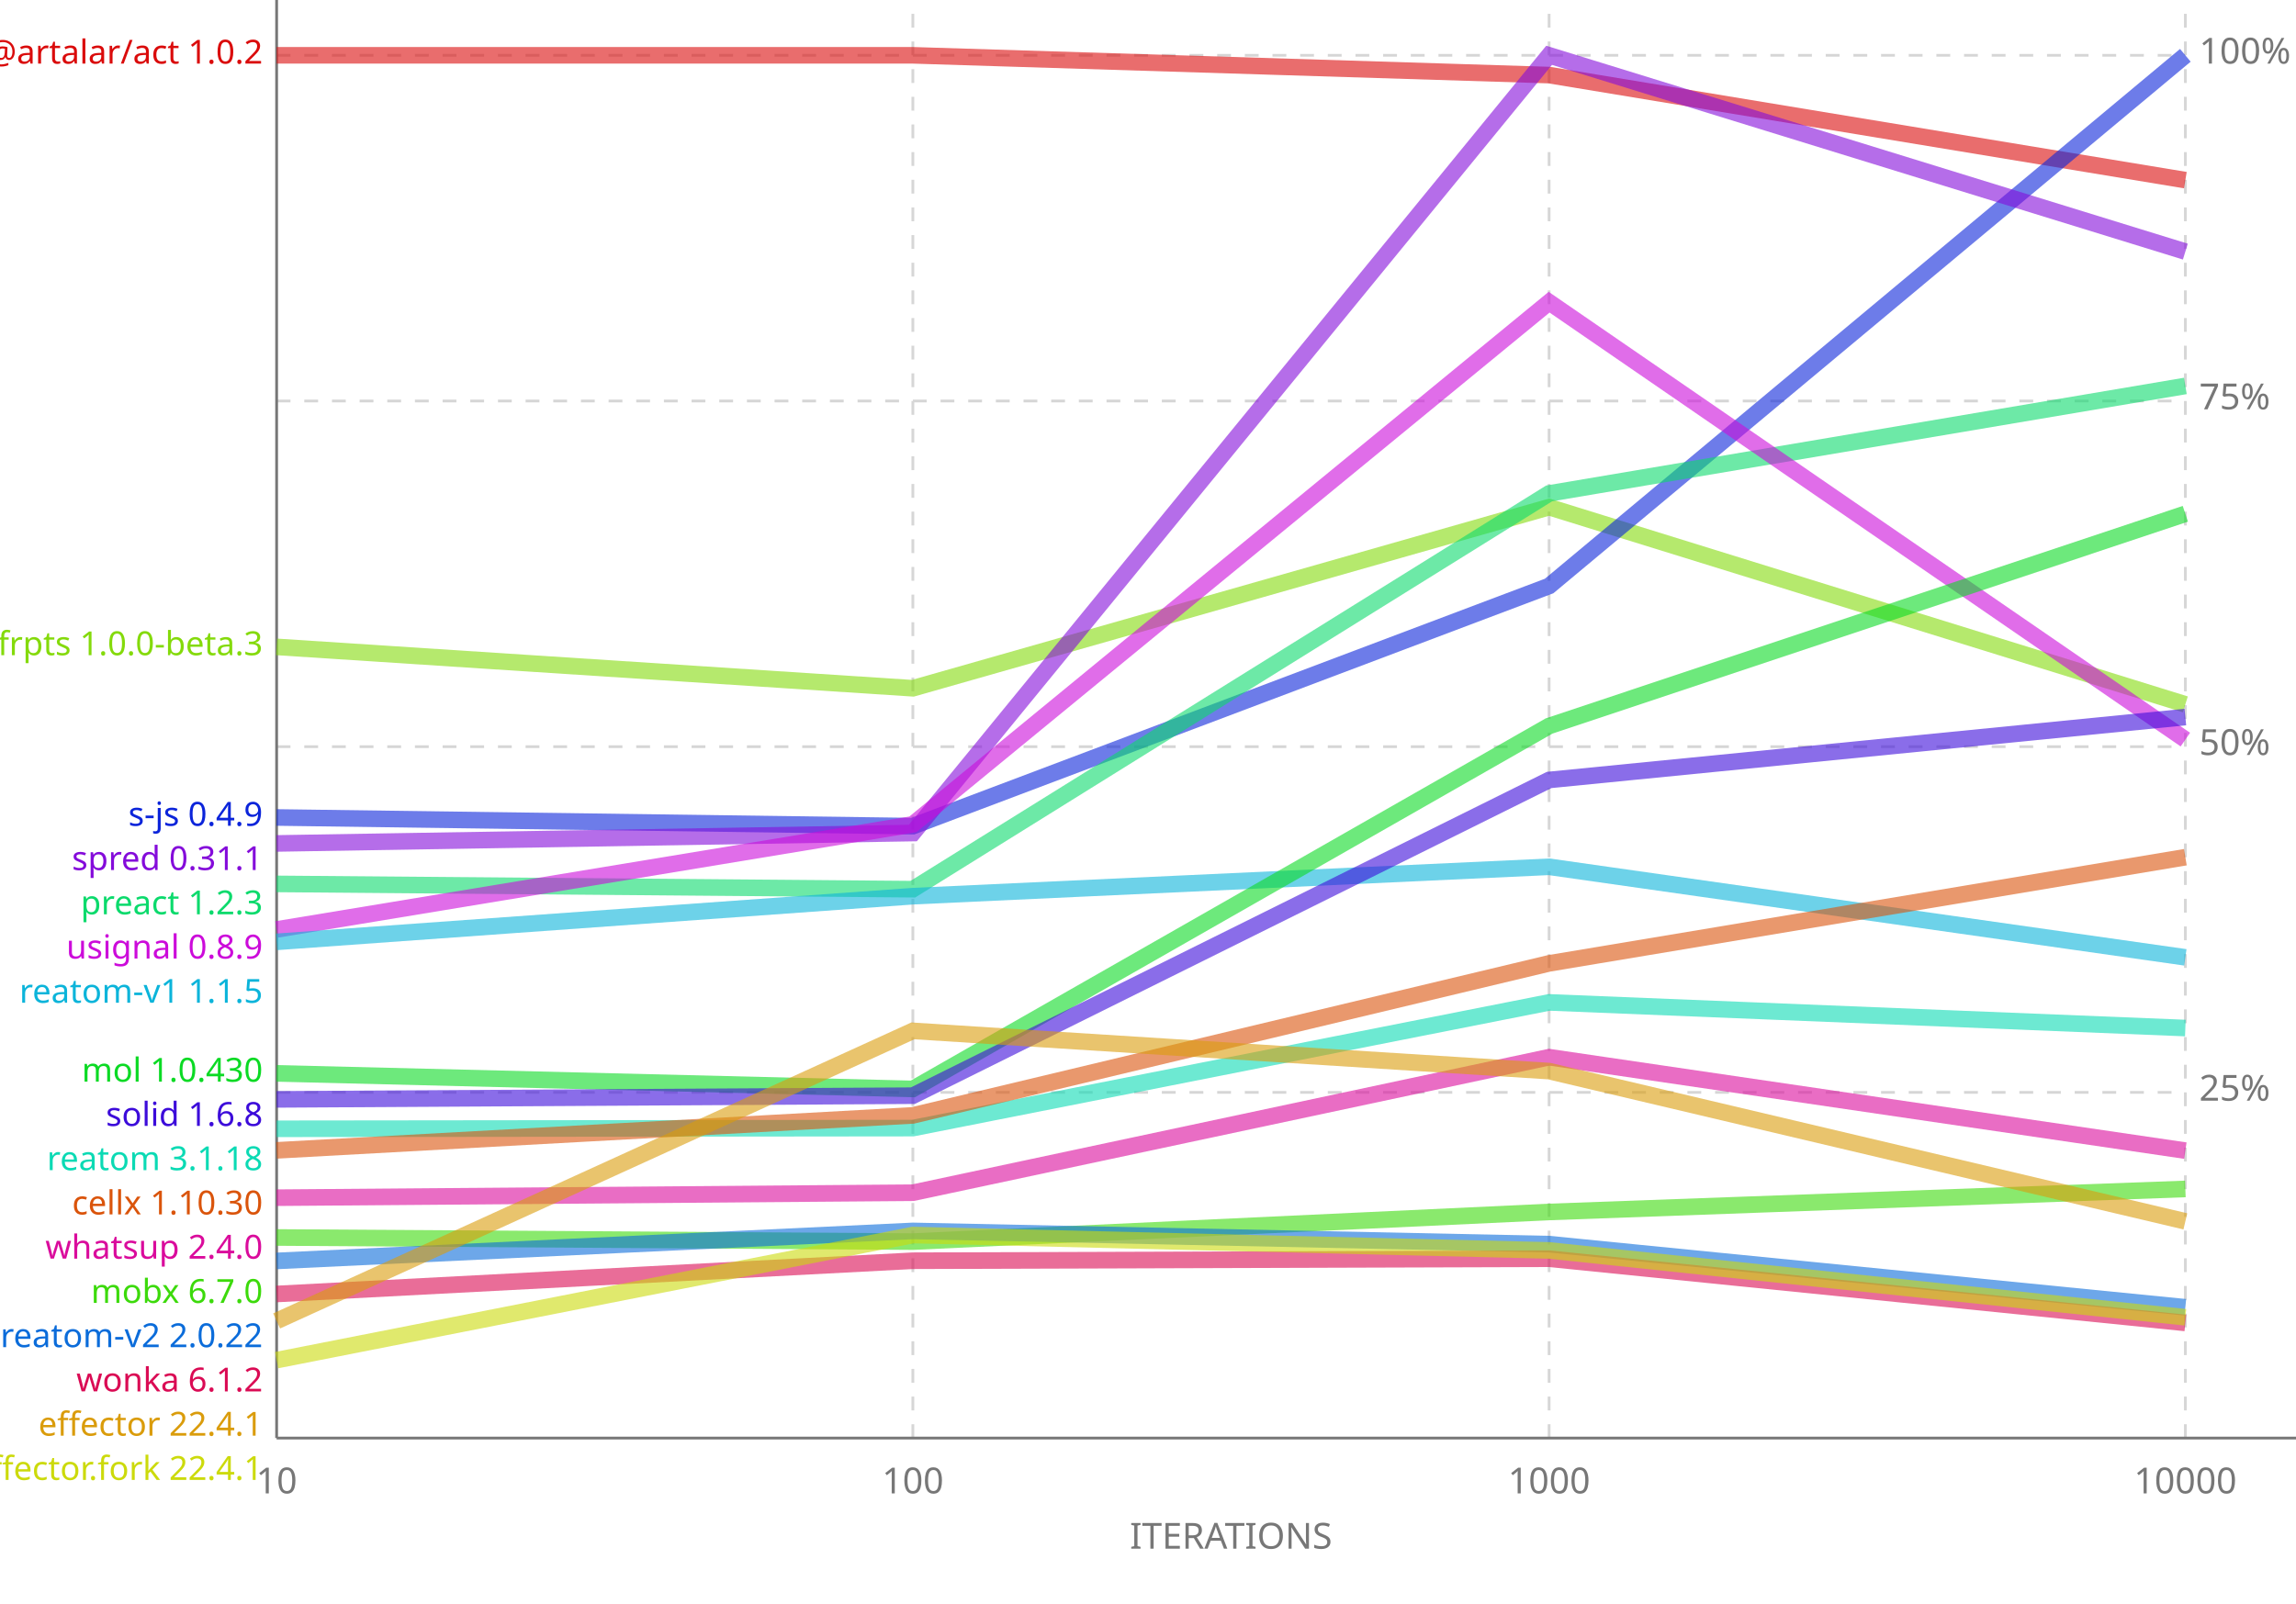
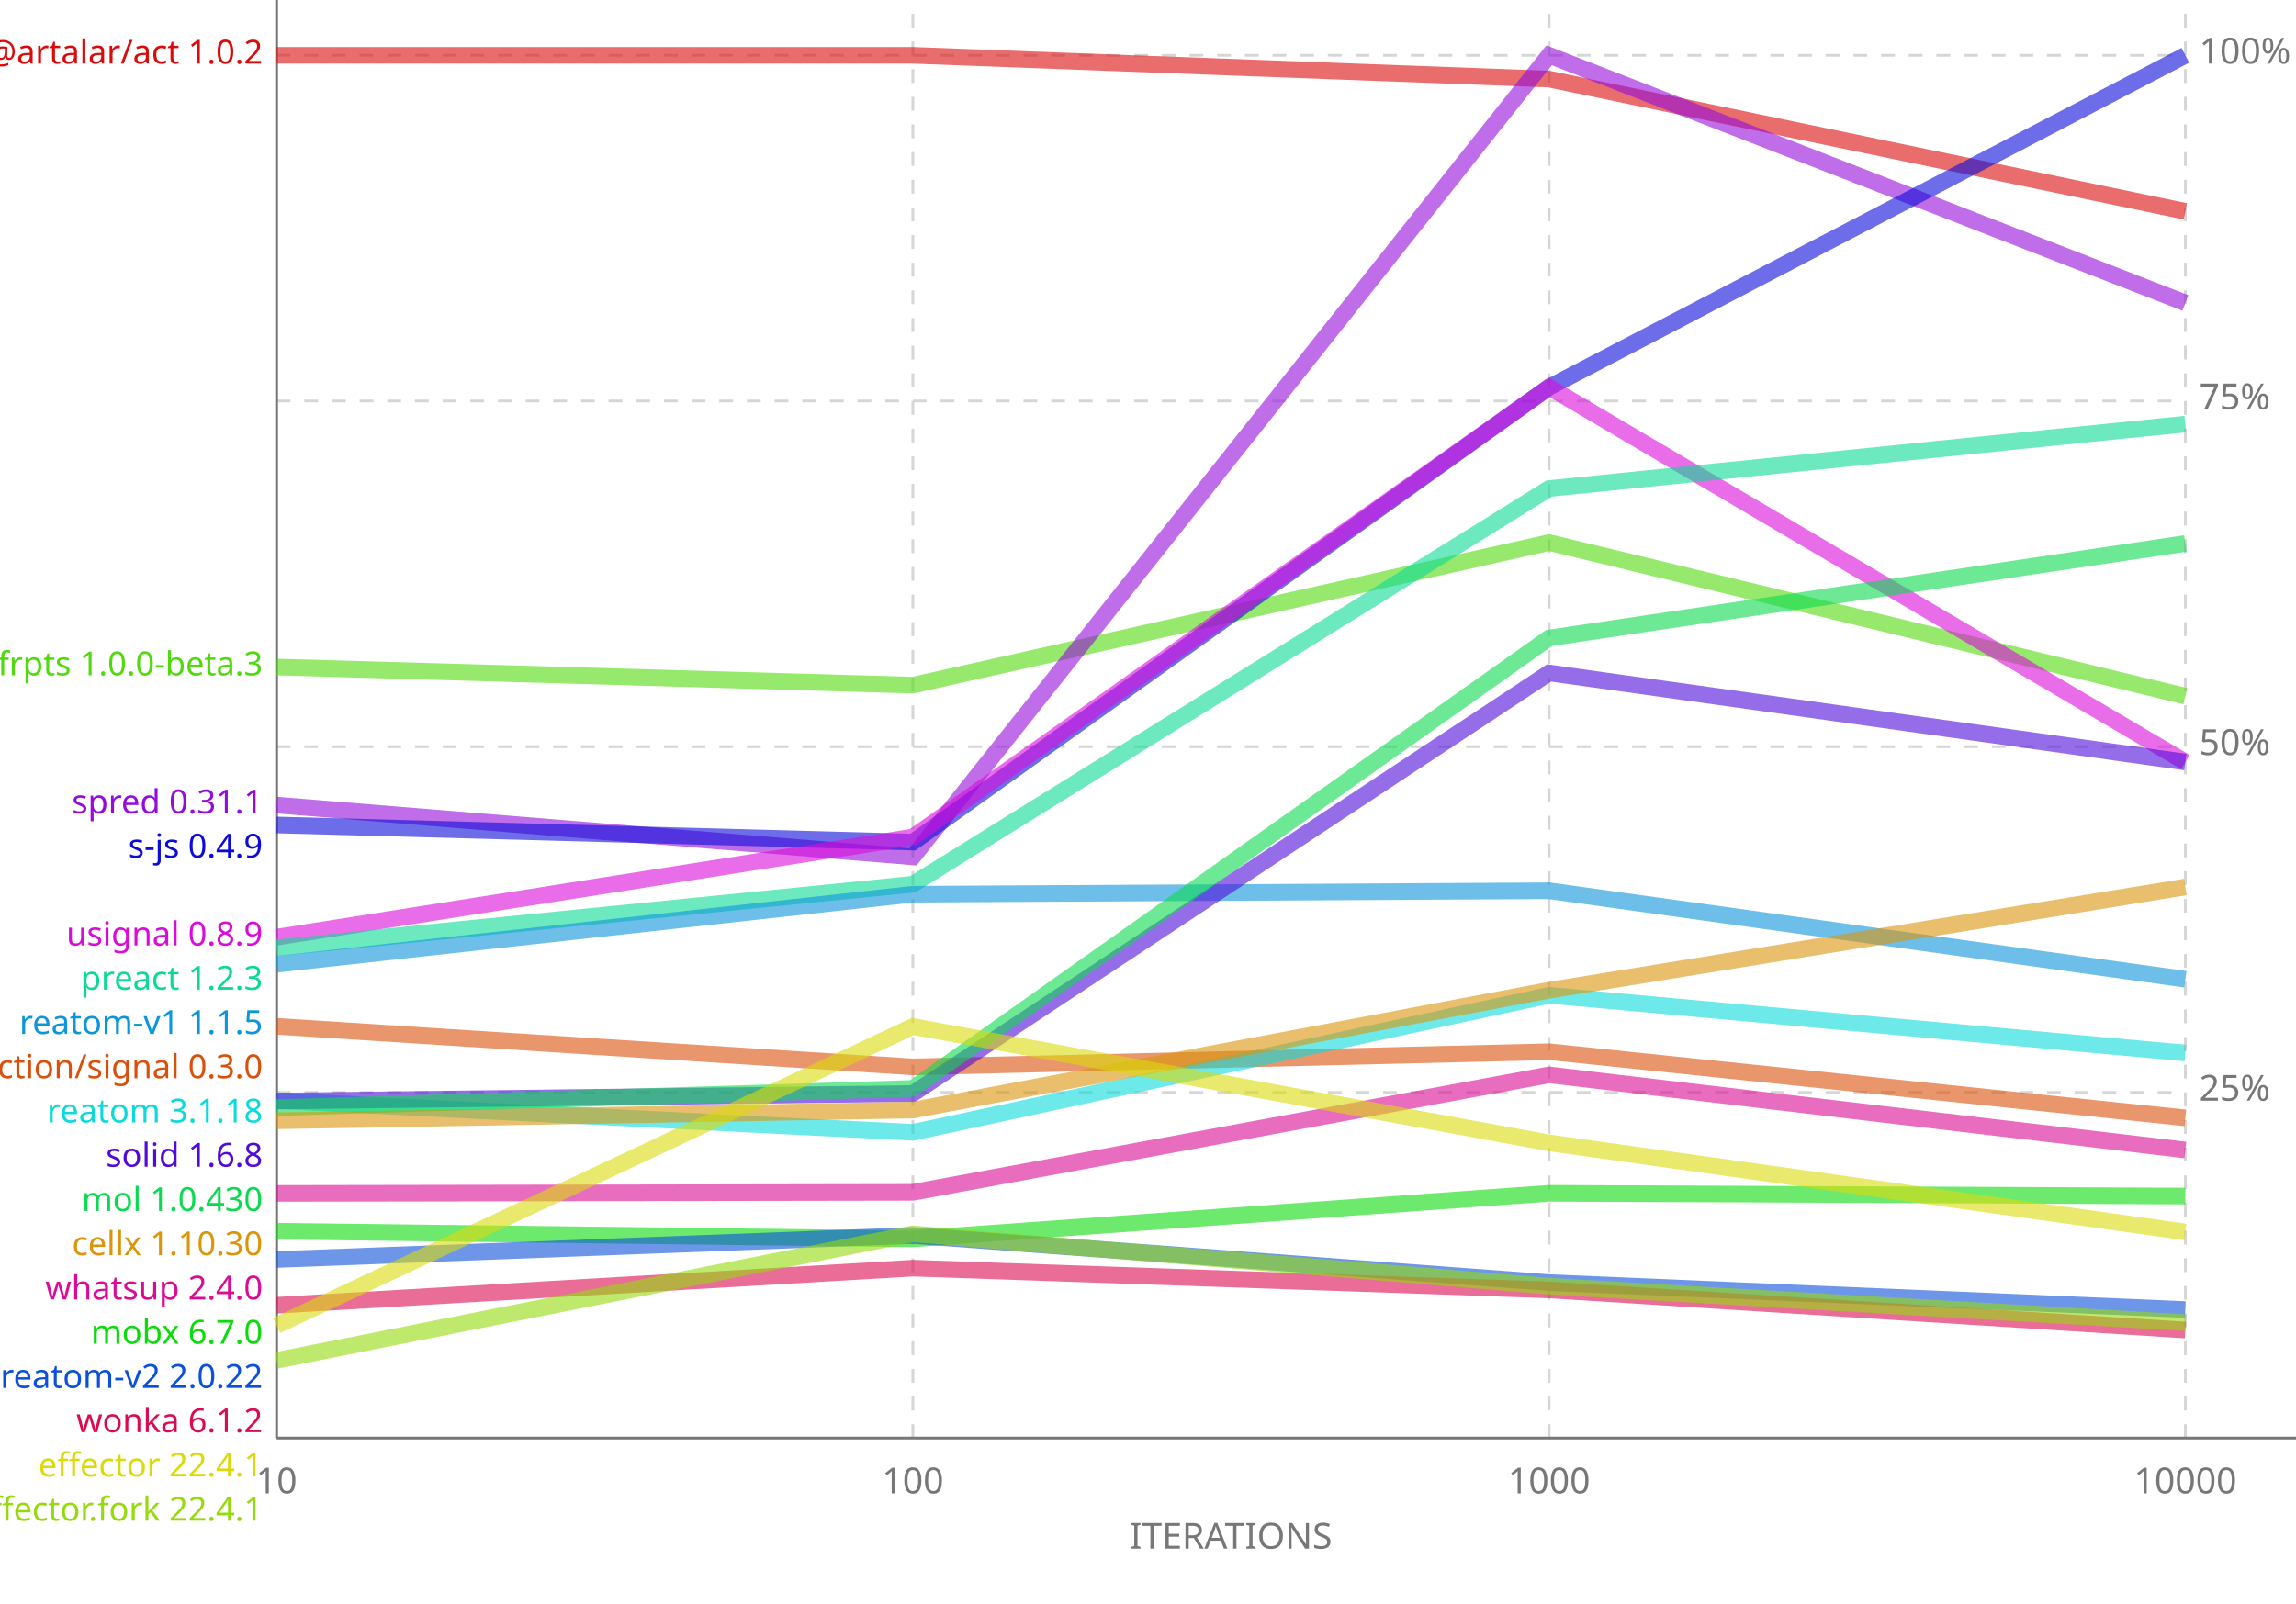
<svg xmlns="http://www.w3.org/2000/svg" id="bench-chart" viewBox="0 0 830 580">
  <style>
    #bench-chart .grid {
      stroke: #777777;
      stroke-width: 1;
    }

    #bench-chart .dashed {
      stroke: #777777;
      opacity: 0.3;
      stroke-width: 1;
      stroke-dasharray: 5, 5;
    }

    #bench-chart .labels {
      fill: #777777;
      font-size: 13px;
      font-family: sans-serif;
    }

    #bench-chart .x-labels {
      text-anchor: middle;
    }

    #bench-chart .y-labels {
      text-anchor: start;
    }

    #bench-chart .lib-label {
      font-size: 12px;
      font-family: sans-serif;
      text-anchor: end;
    }

    #bench-chart .line-med {
      stroke-width: 6;
      opacity: 0.6;
    }
  </style>
  <g class="grid">
    <line x1="100" y1="520" x2="830" y2="520" />
    <line x1="100" y1="520" x2="100" y2="0" />
  </g>
  <g class="dashed">
    <line x1="330" y1="520" x2="330" y2="0" />
    <line x1="560" y1="520" x2="560" y2="0" />
    <line x1="790" y1="520" x2="790" y2="0" />
    <line x1="100" y1="20" x2="790" y2="20" />
    <line x1="100" y1="145" x2="790" y2="145" />
    <line x1="100" y1="270" x2="790" y2="270" />
    <line x1="100" y1="395" x2="790" y2="395" />
  </g>
  <g class="labels x-labels">
    <text x="100" y="540">10</text>
    <text x="330" y="540">100</text>
    <text x="560" y="540">1000</text>
    <text x="790" y="540">10000</text>
    <text x="445" y="560">ITERATIONS</text>
  </g>
  <g class="labels y-labels">
    <text x="795" y="23">100%</text>
    <text x="795" y="148">75%</text>
    <text x="795" y="273">50%</text>
    <text x="795" y="398">25%</text>
  </g>
  <g>
    <text class="lib-label" x="95" y="23" fill="hsl(0, 90%, 45%)">@artalar/act 1.0.2</text>
-     <polyline class="line-med" fill="none" stroke="hsl(0, 90%, 45%)" points="100,20 330,20 560,27.152 790,65.136" />
+     <polyline class="line-med" fill="none" stroke="hsl(0, 90%, 45%)" points="100,20 330,20 560,28.608 790,76.42" />
  </g>
  <g>
-     <text class="lib-label" x="95" y="236.908" fill="hsl(85, 90%, 45%)">frpts 1.0.0-beta.3</text>
-     <polyline class="line-med" fill="none" stroke="hsl(85, 90%, 45%)" points="100,233.908 330,248.876 560,183.382 790,254.691" />
+     <text class="lib-label" x="95" y="244.199" fill="hsl(100, 90%, 45%)">frpts 1.0.0-beta.3</text>
+     <polyline class="line-med" fill="none" stroke="hsl(100, 90%, 45%)" points="100,241.199 330,247.752 560,196.191 790,251.732" />
  </g>
  <g>
-     <text class="lib-label" x="95" y="298.598" fill="hsl(233, 90%, 45%)">s-js 0.4.9</text>
-     <polyline class="line-med" fill="none" stroke="hsl(233, 90%, 45%)" points="100,295.598 330,298.725 560,211.901 790,20" />
+     <text class="lib-label" x="95" y="294.121" fill="hsl(280, 90%, 45%)">spred 0.31.1</text>
+     <polyline class="line-med" fill="none" stroke="hsl(280, 90%, 45%)" points="100,291.121 330,309.845 560,20 790,109.542" />
  </g>
  <g>
-     <text class="lib-label" x="95" y="314.598" fill="hsl(275, 90%, 45%)">spred 0.31.1</text>
-     <polyline class="line-med" fill="none" stroke="hsl(275, 90%, 45%)" points="100,304.988 330,301.229 560,20 790,90.979" />
+     <text class="lib-label" x="95" y="310.121" fill="hsl(240, 90%, 45%)">s-js 0.4.9</text>
+     <polyline class="line-med" fill="none" stroke="hsl(240, 90%, 45%)" points="100,298.306 330,304.503 560,140.012 790,20" />
  </g>
  <g>
-     <text class="lib-label" x="95" y="330.598" fill="hsl(148, 90%, 45%)">preact 1.2.3</text>
-     <polyline class="line-med" fill="none" stroke="hsl(148, 90%, 45%)" points="100,319.616 330,321.529 560,178.424 790,139.552" />
+     <text class="lib-label" x="95" y="341.883" fill="hsl(300, 90%, 45%)">usignal 0.8.9</text>
+     <polyline class="line-med" fill="none" stroke="hsl(300, 90%, 45%)" points="100,338.883 330,302.681 560,140.012 790,275.563" />
  </g>
  <g>
-     <text class="lib-label" x="95" y="346.598" fill="hsl(296, 90%, 45%)">usignal 0.8.9</text>
-     <polyline class="line-med" fill="none" stroke="hsl(296, 90%, 45%)" points="100,336.086 330,298.083 560,109.271 790,267.438" />
+     <text class="lib-label" x="95" y="357.883" fill="hsl(160, 90%, 45%)">preact 1.2.3</text>
+     <polyline class="line-med" fill="none" stroke="hsl(160, 90%, 45%)" points="100,342.725 330,319.736 560,176.659 790,153.345" />
  </g>
  <g>
-     <text class="lib-label" x="95" y="362.598" fill="hsl(191, 90%, 45%)">reatom-v1 1.1.5</text>
-     <polyline class="line-med" fill="none" stroke="hsl(191, 90%, 45%)" points="100,340.572 330,324.061 560,313.429 790,346.178" />
+     <text class="lib-label" x="95" y="373.883" fill="hsl(200, 90%, 45%)">reatom-v1 1.1.5</text>
+     <polyline class="line-med" fill="none" stroke="hsl(200, 90%, 45%)" points="100,348.668 330,323.345 560,322.094 790,354.096" />
  </g>
  <g>
-     <text class="lib-label" x="95" y="391.128" fill="hsl(127, 90%, 45%)">mol 1.0.430</text>
-     <polyline class="line-med" fill="none" stroke="hsl(127, 90%, 45%)" points="100,388.128 330,393.759 560,262.511 790,185.792" />
+     <text class="lib-label" x="95" y="389.883" fill="hsl(20, 90%, 45%)">@webreflection/signal 0.3.0</text>
+     <polyline class="line-med" fill="none" stroke="hsl(20, 90%, 45%)" points="100,371.119 330,385.792 560,380.302 790,404.218" />
  </g>
  <g>
-     <text class="lib-label" x="95" y="407.128" fill="hsl(254, 90%, 45%)">solid 1.6.8</text>
-     <polyline class="line-med" fill="none" stroke="hsl(254, 90%, 45%)" points="100,397.534 330,396.195 560,282.037 790,259.278" />
+     <text class="lib-label" x="95" y="405.883" fill="hsl(180, 90%, 45%)">reatom 3.1.18</text>
+     <polyline class="line-med" fill="none" stroke="hsl(180, 90%, 45%)" points="100,397.975 330,409.453 560,359.891 790,380.763" />
  </g>
  <g>
-     <text class="lib-label" x="95" y="423.128" fill="hsl(169, 90%, 45%)">reatom 3.1.18</text>
-     <polyline class="line-med" fill="none" stroke="hsl(169, 90%, 45%)" points="100,408.171 330,407.912 560,362.461 790,371.738" />
+     <text class="lib-label" x="95" y="421.883" fill="hsl(260, 90%, 45%)">solid 1.6.8</text>
+     <polyline class="line-med" fill="none" stroke="hsl(260, 90%, 45%)" points="100,398.141 330,395.408 560,243.336 790,275.563" />
  </g>
  <g>
-     <text class="lib-label" x="95" y="439.128" fill="hsl(21, 90%, 45%)">cellx 1.10.30</text>
-     <polyline class="line-med" fill="none" stroke="hsl(21, 90%, 45%)" points="100,415.966 330,403.326 560,348.351 790,309.96" />
+     <text class="lib-label" x="95" y="437.883" fill="hsl(140, 90%, 45%)">mol 1.0.430</text>
+     <polyline class="line-med" fill="none" stroke="hsl(140, 90%, 45%)" points="100,400.516 330,393.56 560,230.697 790,196.522" />
  </g>
  <g>
-     <text class="lib-label" x="95" y="455.128" fill="hsl(318, 90%, 45%)">whatsup 2.4.0</text>
-     <polyline class="line-med" fill="none" stroke="hsl(318, 90%, 45%)" points="100,433.085 330,431.286 560,382.271 790,416.064" />
+     <text class="lib-label" x="95" y="453.883" fill="hsl(40, 90%, 45%)">cellx 1.10.30</text>
+     <polyline class="line-med" fill="none" stroke="hsl(40, 90%, 45%)" points="100,405.279 330,401.398 560,358.069 790,320.736" />
  </g>
  <g>
-     <text class="lib-label" x="95" y="471.128" fill="hsl(106, 90%, 45%)">mobx 6.7.0</text>
-     <polyline class="line-med" fill="none" stroke="hsl(106, 90%, 45%)" points="100,447.468 330,448.962 560,438.247 790,429.918" />
+     <text class="lib-label" x="95" y="469.883" fill="hsl(320, 90%, 45%)">whatsup 2.4.0</text>
+     <polyline class="line-med" fill="none" stroke="hsl(320, 90%, 45%)" points="100,431.533 330,431.149 560,388.675 790,415.837" />
  </g>
  <g>
-     <text class="lib-label" x="95" y="487.128" fill="hsl(212, 90%, 45%)">reatom-v2 2.0.22</text>
-     <polyline class="line-med" fill="none" stroke="hsl(212, 90%, 45%)" points="100,455.948 330,445.094 560,449.876 790,472.705" />
+     <text class="lib-label" x="95" y="485.883" fill="hsl(120, 90%, 45%)">mobx 6.7.0</text>
+     <polyline class="line-med" fill="none" stroke="hsl(120, 90%, 45%)" points="100,445.201 330,447.968 560,431.49 790,432.494" />
  </g>
  <g>
-     <text class="lib-label" x="95" y="503.128" fill="hsl(339, 90%, 45%)">wonka 6.1.2</text>
-     <polyline class="line-med" fill="none" stroke="hsl(339, 90%, 45%)" points="100,467.904 330,455.883 560,455.149 790,478.368" />
+     <text class="lib-label" x="95" y="501.883" fill="hsl(220, 90%, 45%)">reatom-v2 2.0.22</text>
+     <polyline class="line-med" fill="none" stroke="hsl(220, 90%, 45%)" points="100,455.435 330,446.726 560,463.79 790,473.53" />
  </g>
  <g>
-     <text class="lib-label" x="95" y="519.128" fill="hsl(42, 90%, 45%)">effector 22.4.1</text>
-     <polyline class="line-med" fill="none" stroke="hsl(42, 90%, 45%)" points="100,477.65 330,372.759 560,387.306 790,441.643" />
+     <text class="lib-label" x="95" y="517.883" fill="hsl(340, 90%, 45%)">wonka 6.1.2</text>
+     <polyline class="line-med" fill="none" stroke="hsl(340, 90%, 45%)" points="100,471.981 330,458.556 560,466.431 790,480.94" />
  </g>
  <g>
-     <text class="lib-label" x="95" y="535.128" fill="hsl(64, 90%, 45%)">effector.fork 22.4.1</text>
-     <polyline class="line-med" fill="none" stroke="hsl(64, 90%, 45%)" points="100,491.821 330,446.592 560,452.151 790,476.324" />
+     <text class="lib-label" x="95" y="533.883" fill="hsl(60, 90%, 45%)">effector 22.4.1</text>
+     <polyline class="line-med" fill="none" stroke="hsl(60, 90%, 45%)" points="100,479.29 330,371.173 560,413.263 790,445.478" />
+   </g>
+   <g>
+     <text class="lib-label" x="95" y="549.883" fill="hsl(80, 90%, 45%)">effector.fork 22.4.1</text>
+     <polyline class="line-med" fill="none" stroke="hsl(80, 90%, 45%)" points="100,491.899 330,446.161 560,465.089 790,478.256" />
  </g>
</svg>
